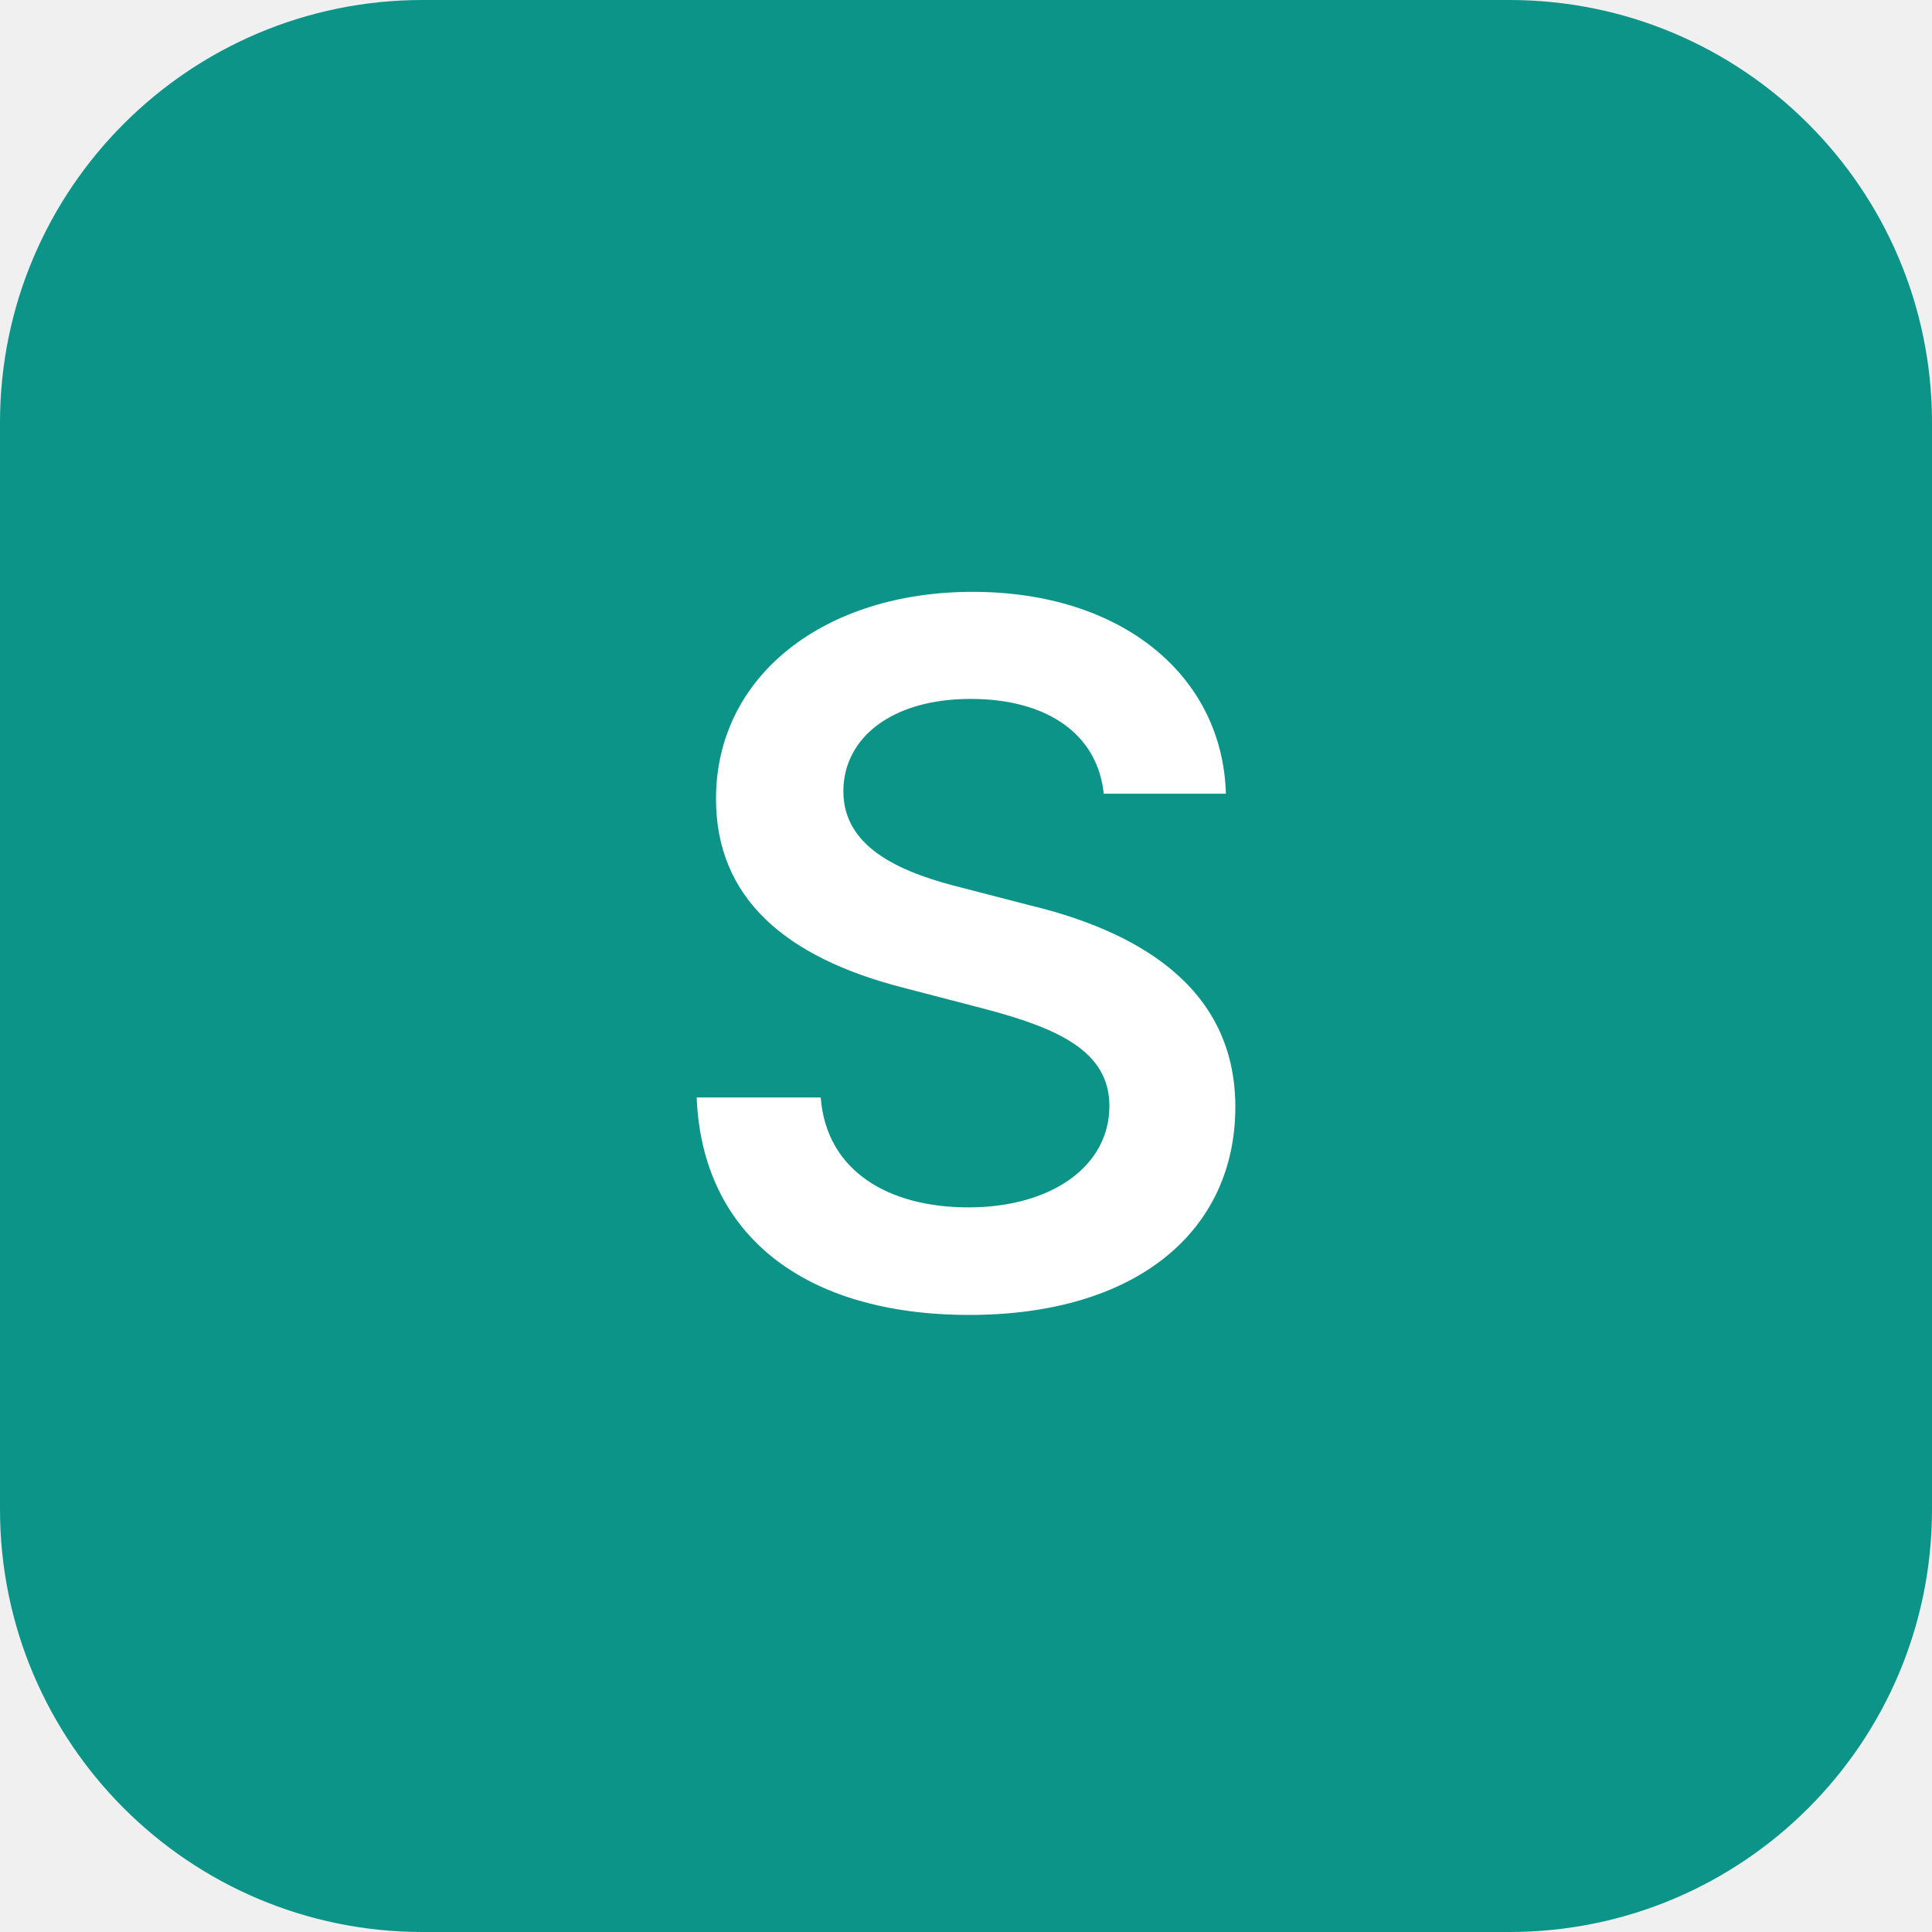
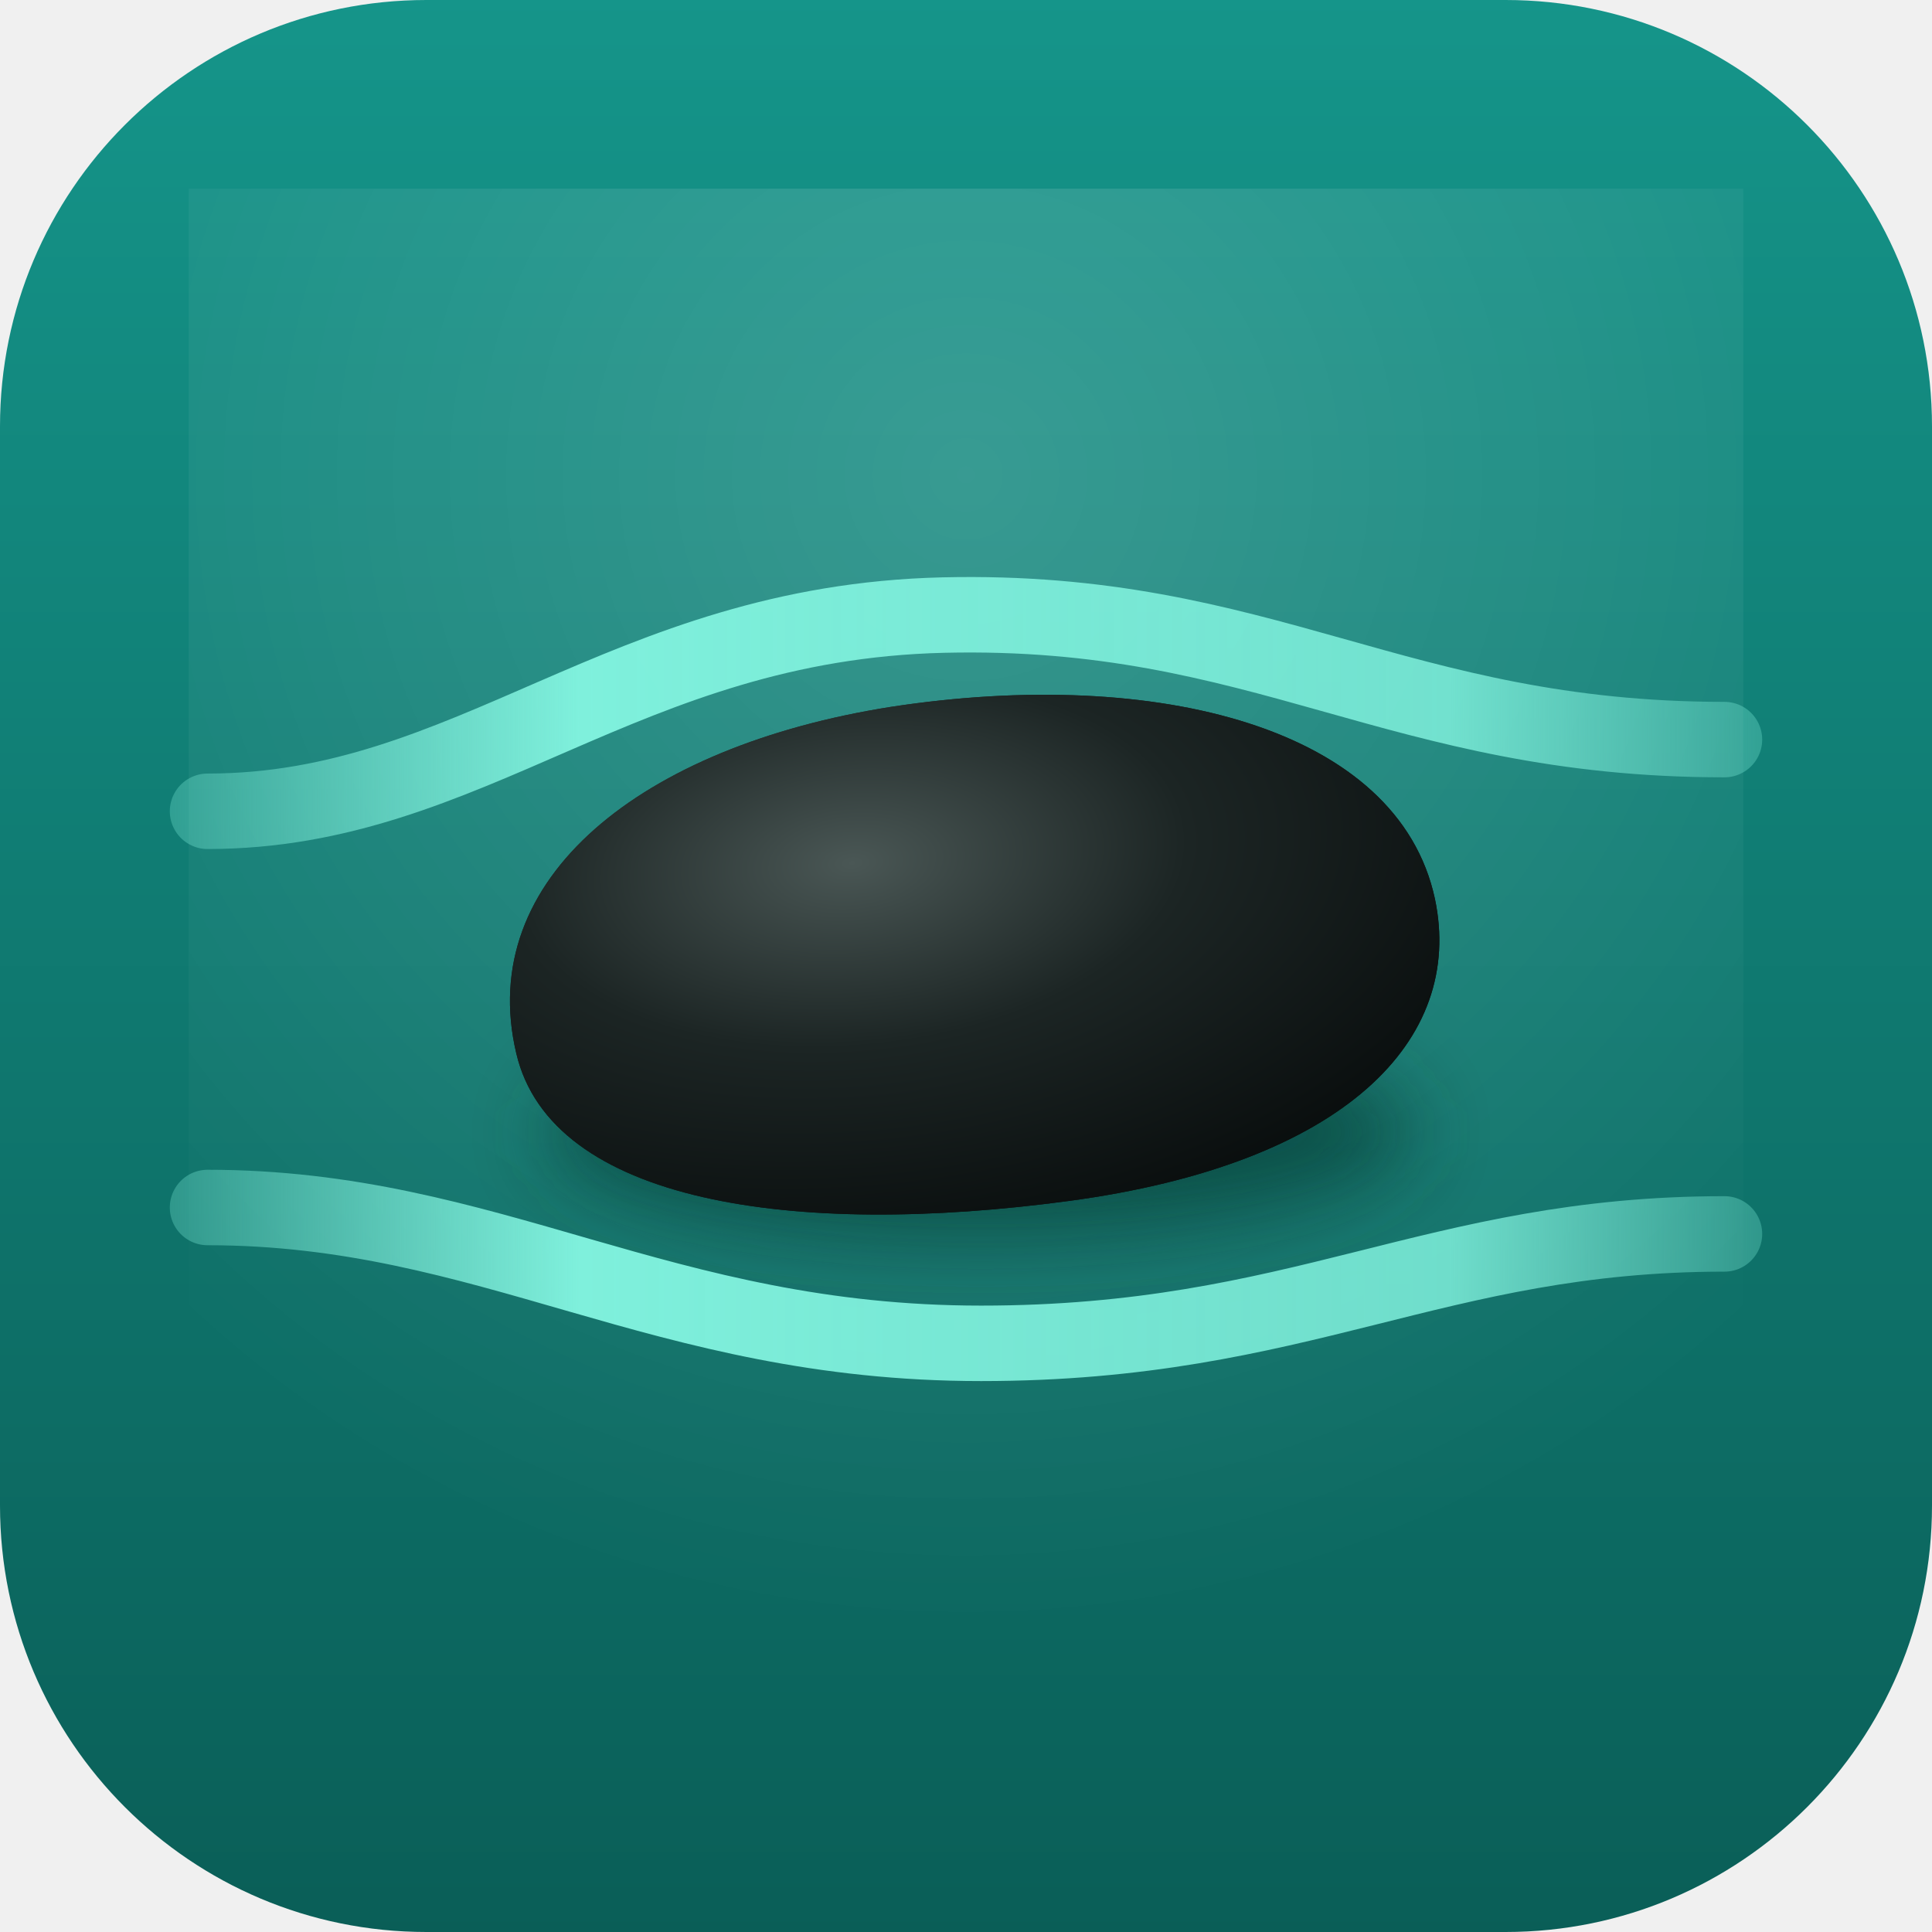
- <svg xmlns="http://www.w3.org/2000/svg" viewBox="0 0 64 64">
-   <rect width="64" height="64" rx="14" fill="#0d9488" />
-   <text x="32" y="32" dy="0.35em" text-anchor="middle" font-family="ui-sans-serif, system-ui, -apple-system, sans-serif" font-size="32" font-weight="600" fill="#ffffff">S</text>
+ <svg xmlns="http://www.w3.org/2000/svg" viewBox="0 0 1024 1024" width="1024" height="1024">
+   <defs>
+     <linearGradient id="tile" x1="0" y1="0" x2="0" y2="1">
+       <stop offset="0" stop-color="#15958a" />
+       <stop offset="1" stop-color="#0a5e57" />
+     </linearGradient>
+     <radialGradient id="glow" cx="0.5" cy="0.18" r="0.75">
+       <stop offset="0" stop-color="#ffffff" stop-opacity="0.16" />
+       <stop offset="1" stop-color="#ffffff" stop-opacity="0" />
+     </radialGradient>
+     <radialGradient id="stone" cx="0.38" cy="0.3" r="0.8">
+       <stop offset="0" stop-color="#4a5755" />
+       <stop offset="0.45" stop-color="#1c2524" />
+       <stop offset="1" stop-color="#080c0c" />
+     </radialGradient>
+     <radialGradient id="sheen" cx="0.36" cy="0.24" r="0.32">
+       <stop offset="0" stop-color="#ffffff" stop-opacity="0.22" />
+       <stop offset="1" stop-color="#ffffff" stop-opacity="0" />
+     </radialGradient>
+     <linearGradient id="current" gradientUnits="userSpaceOnUse" x1="0" y1="0" x2="1024" y2="0">
+       <stop offset="0" stop-color="#7ff0dc" stop-opacity="0" />
+       <stop offset="0.3" stop-color="#7ff0dc" />
+       <stop offset="0.75" stop-color="#7ff0dc" stop-opacity="0.85" />
+       <stop offset="1" stop-color="#7ff0dc" stop-opacity="0" />
+     </linearGradient>
+     <filter id="tileShadow" x="-10%" y="-10%" width="120%" height="125%">
+       <feDropShadow dx="0" dy="12" stdDeviation="14" flood-color="#000" flood-opacity="0.32" />
+     </filter>
+     <filter id="soft" x="-30%" y="-60%" width="160%" height="220%">
+       <feGaussianBlur stdDeviation="22" />
+     </filter>
+     <clipPath id="tileClip">
+       <rect x="0" y="0" width="1024" height="1024" rx="226" />
+     </clipPath>
+   </defs>
+   <rect x="0" y="0" width="1024" height="1024" rx="226" fill="url(#tile)" />
+   <g clip-path="url(#tileClip)">
+     <rect x="100" y="100" width="824" height="824" fill="url(#glow)" />
+     <ellipse cx="520" cy="600" rx="230" ry="54" fill="#04302c" opacity="0.6" filter="url(#soft)" />
+     <g fill="none" stroke="url(#current)" stroke-linecap="round">
+       <path d="M 110 430 C 250 430 330 330 500 326 C 670 322 740 392 914 392" stroke-width="40" />
+       <path d="M 110 640 C 260 640 350 712 520 712 C 690 712 760 654 914 654" stroke-width="40" />
+     </g>
+     <g transform="rotate(-5 512 512) translate(512 512) scale(1.15) translate(-512 -512)">
+       <path id="pebble" d="M 302 534 C 290 452 372 398 488 390 C 612 382 720 420 730 500                C 738 566 678 618 550 624 C 422 630 312 604 302 534 Z" fill="url(#stone)" />
+       <use href="#pebble" fill="url(#sheen)" />
+     </g>
+   </g>
</svg>
